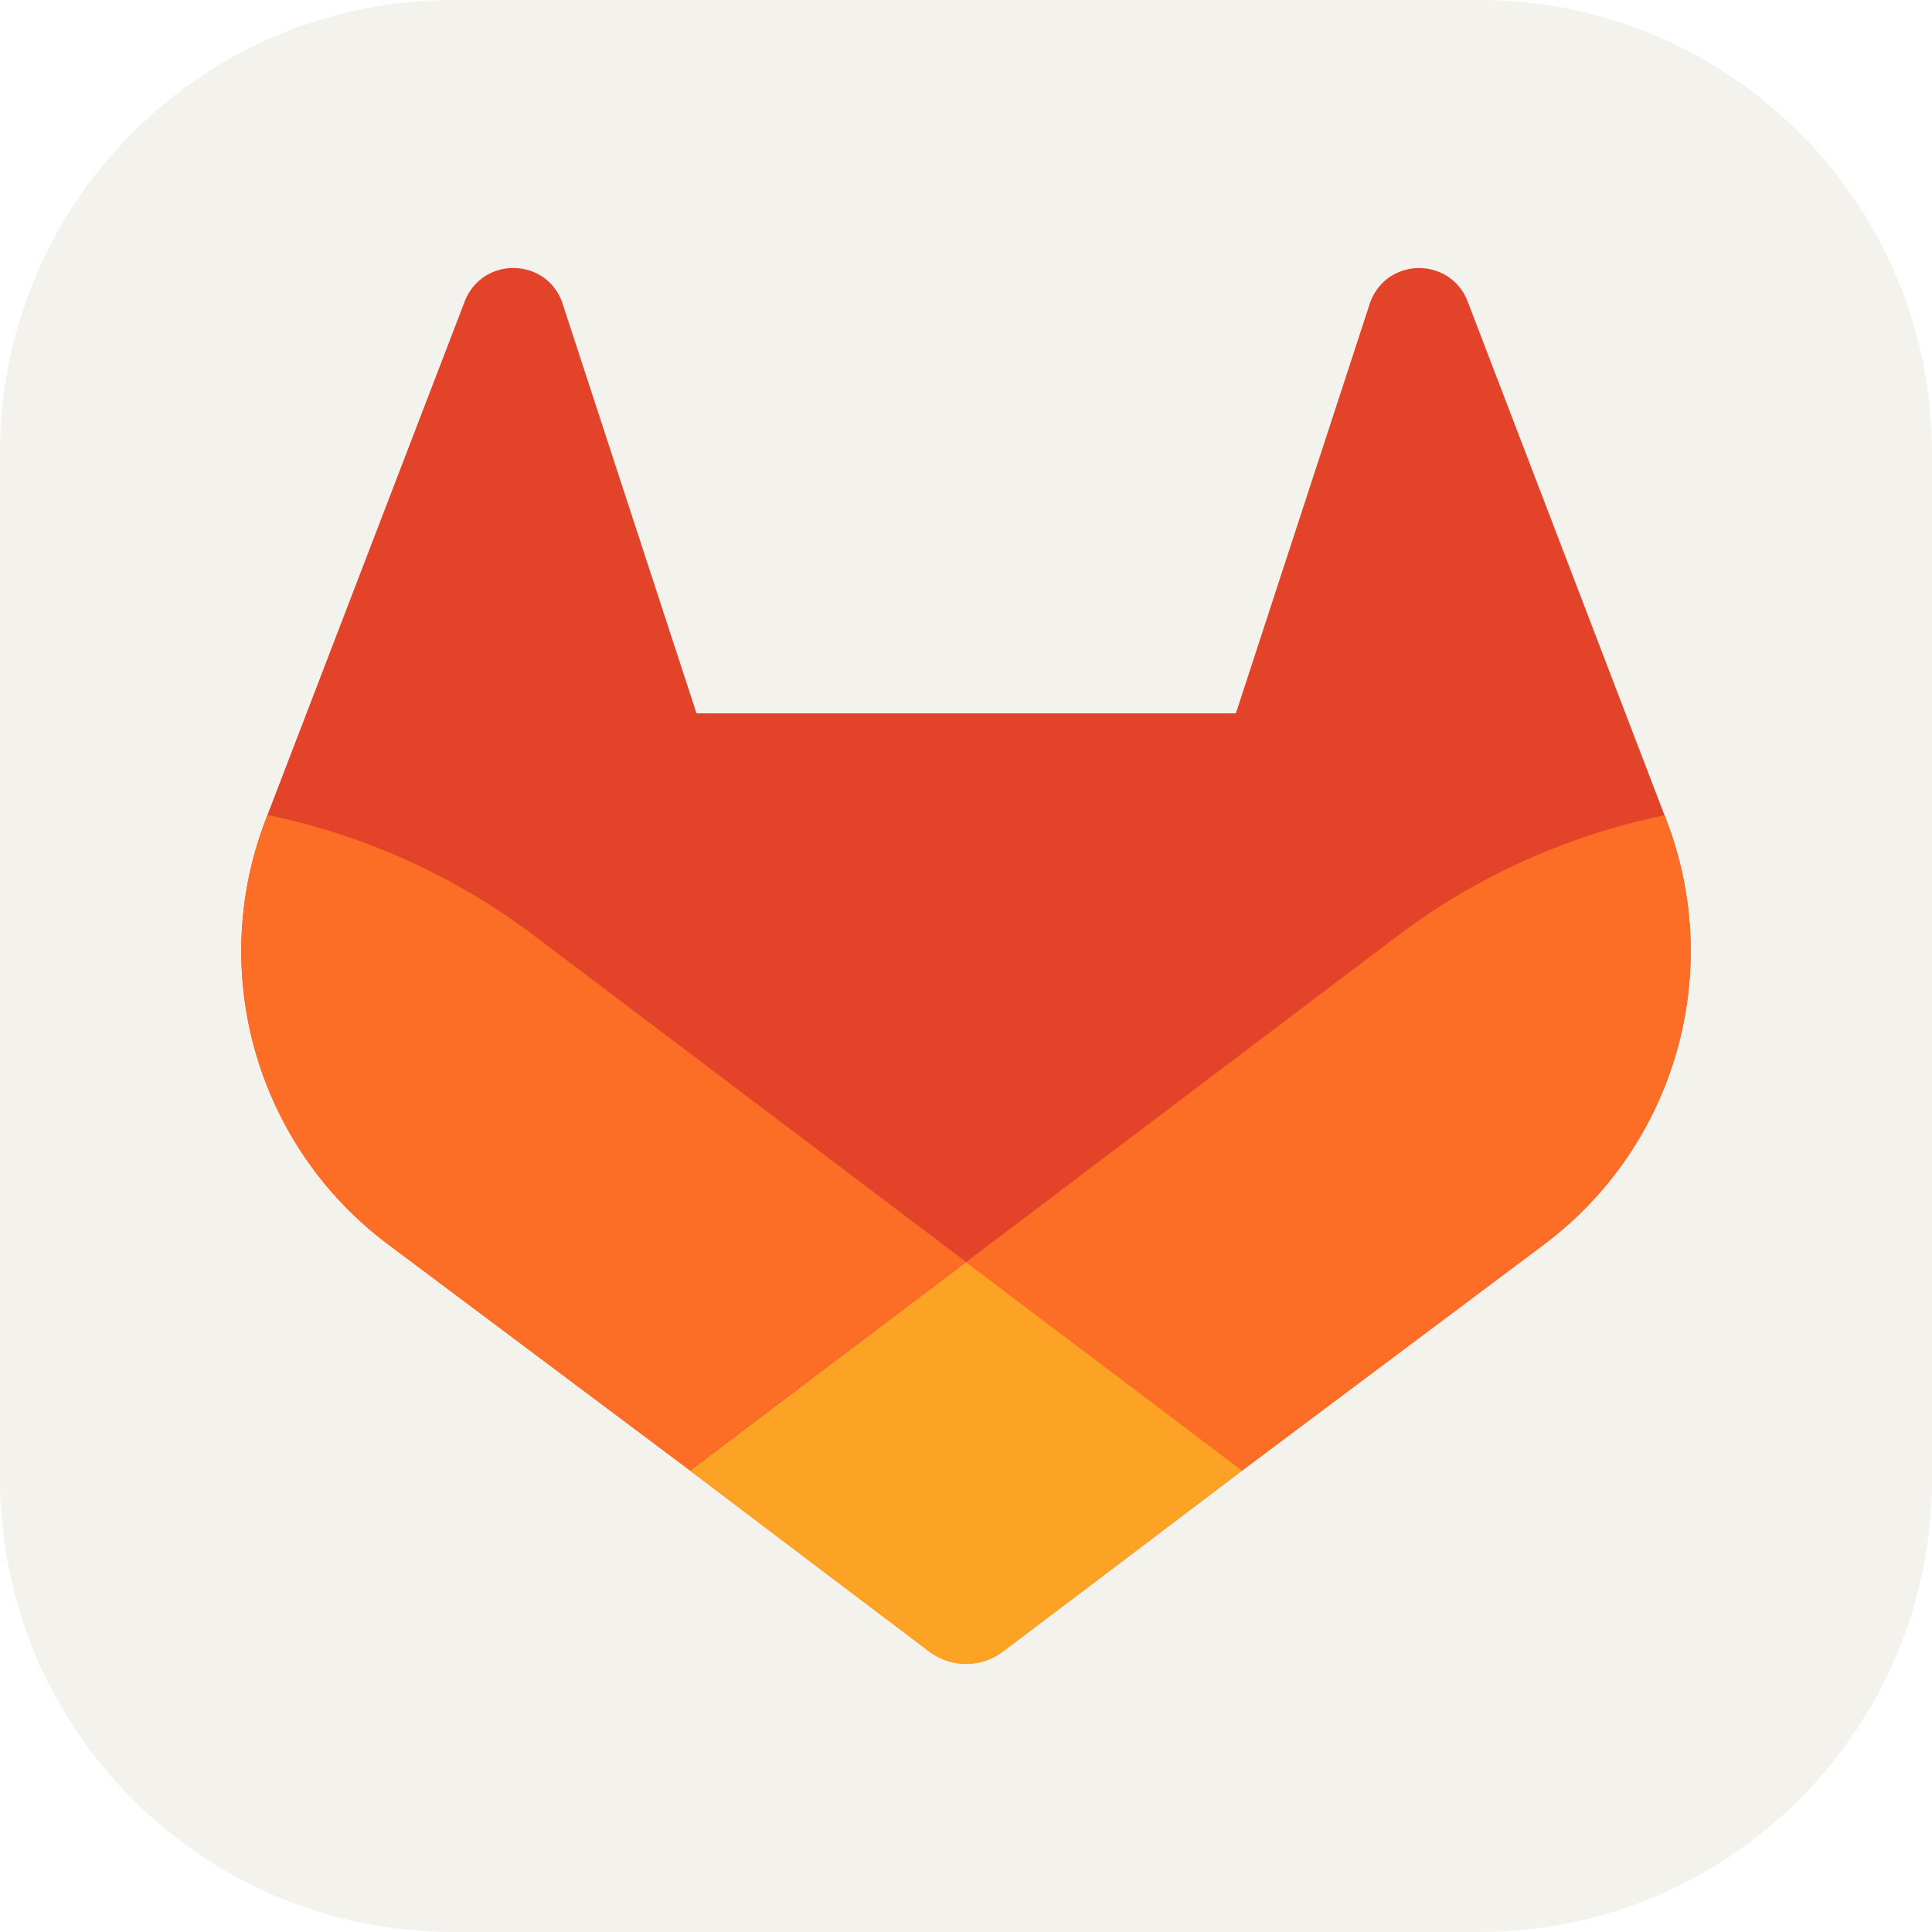
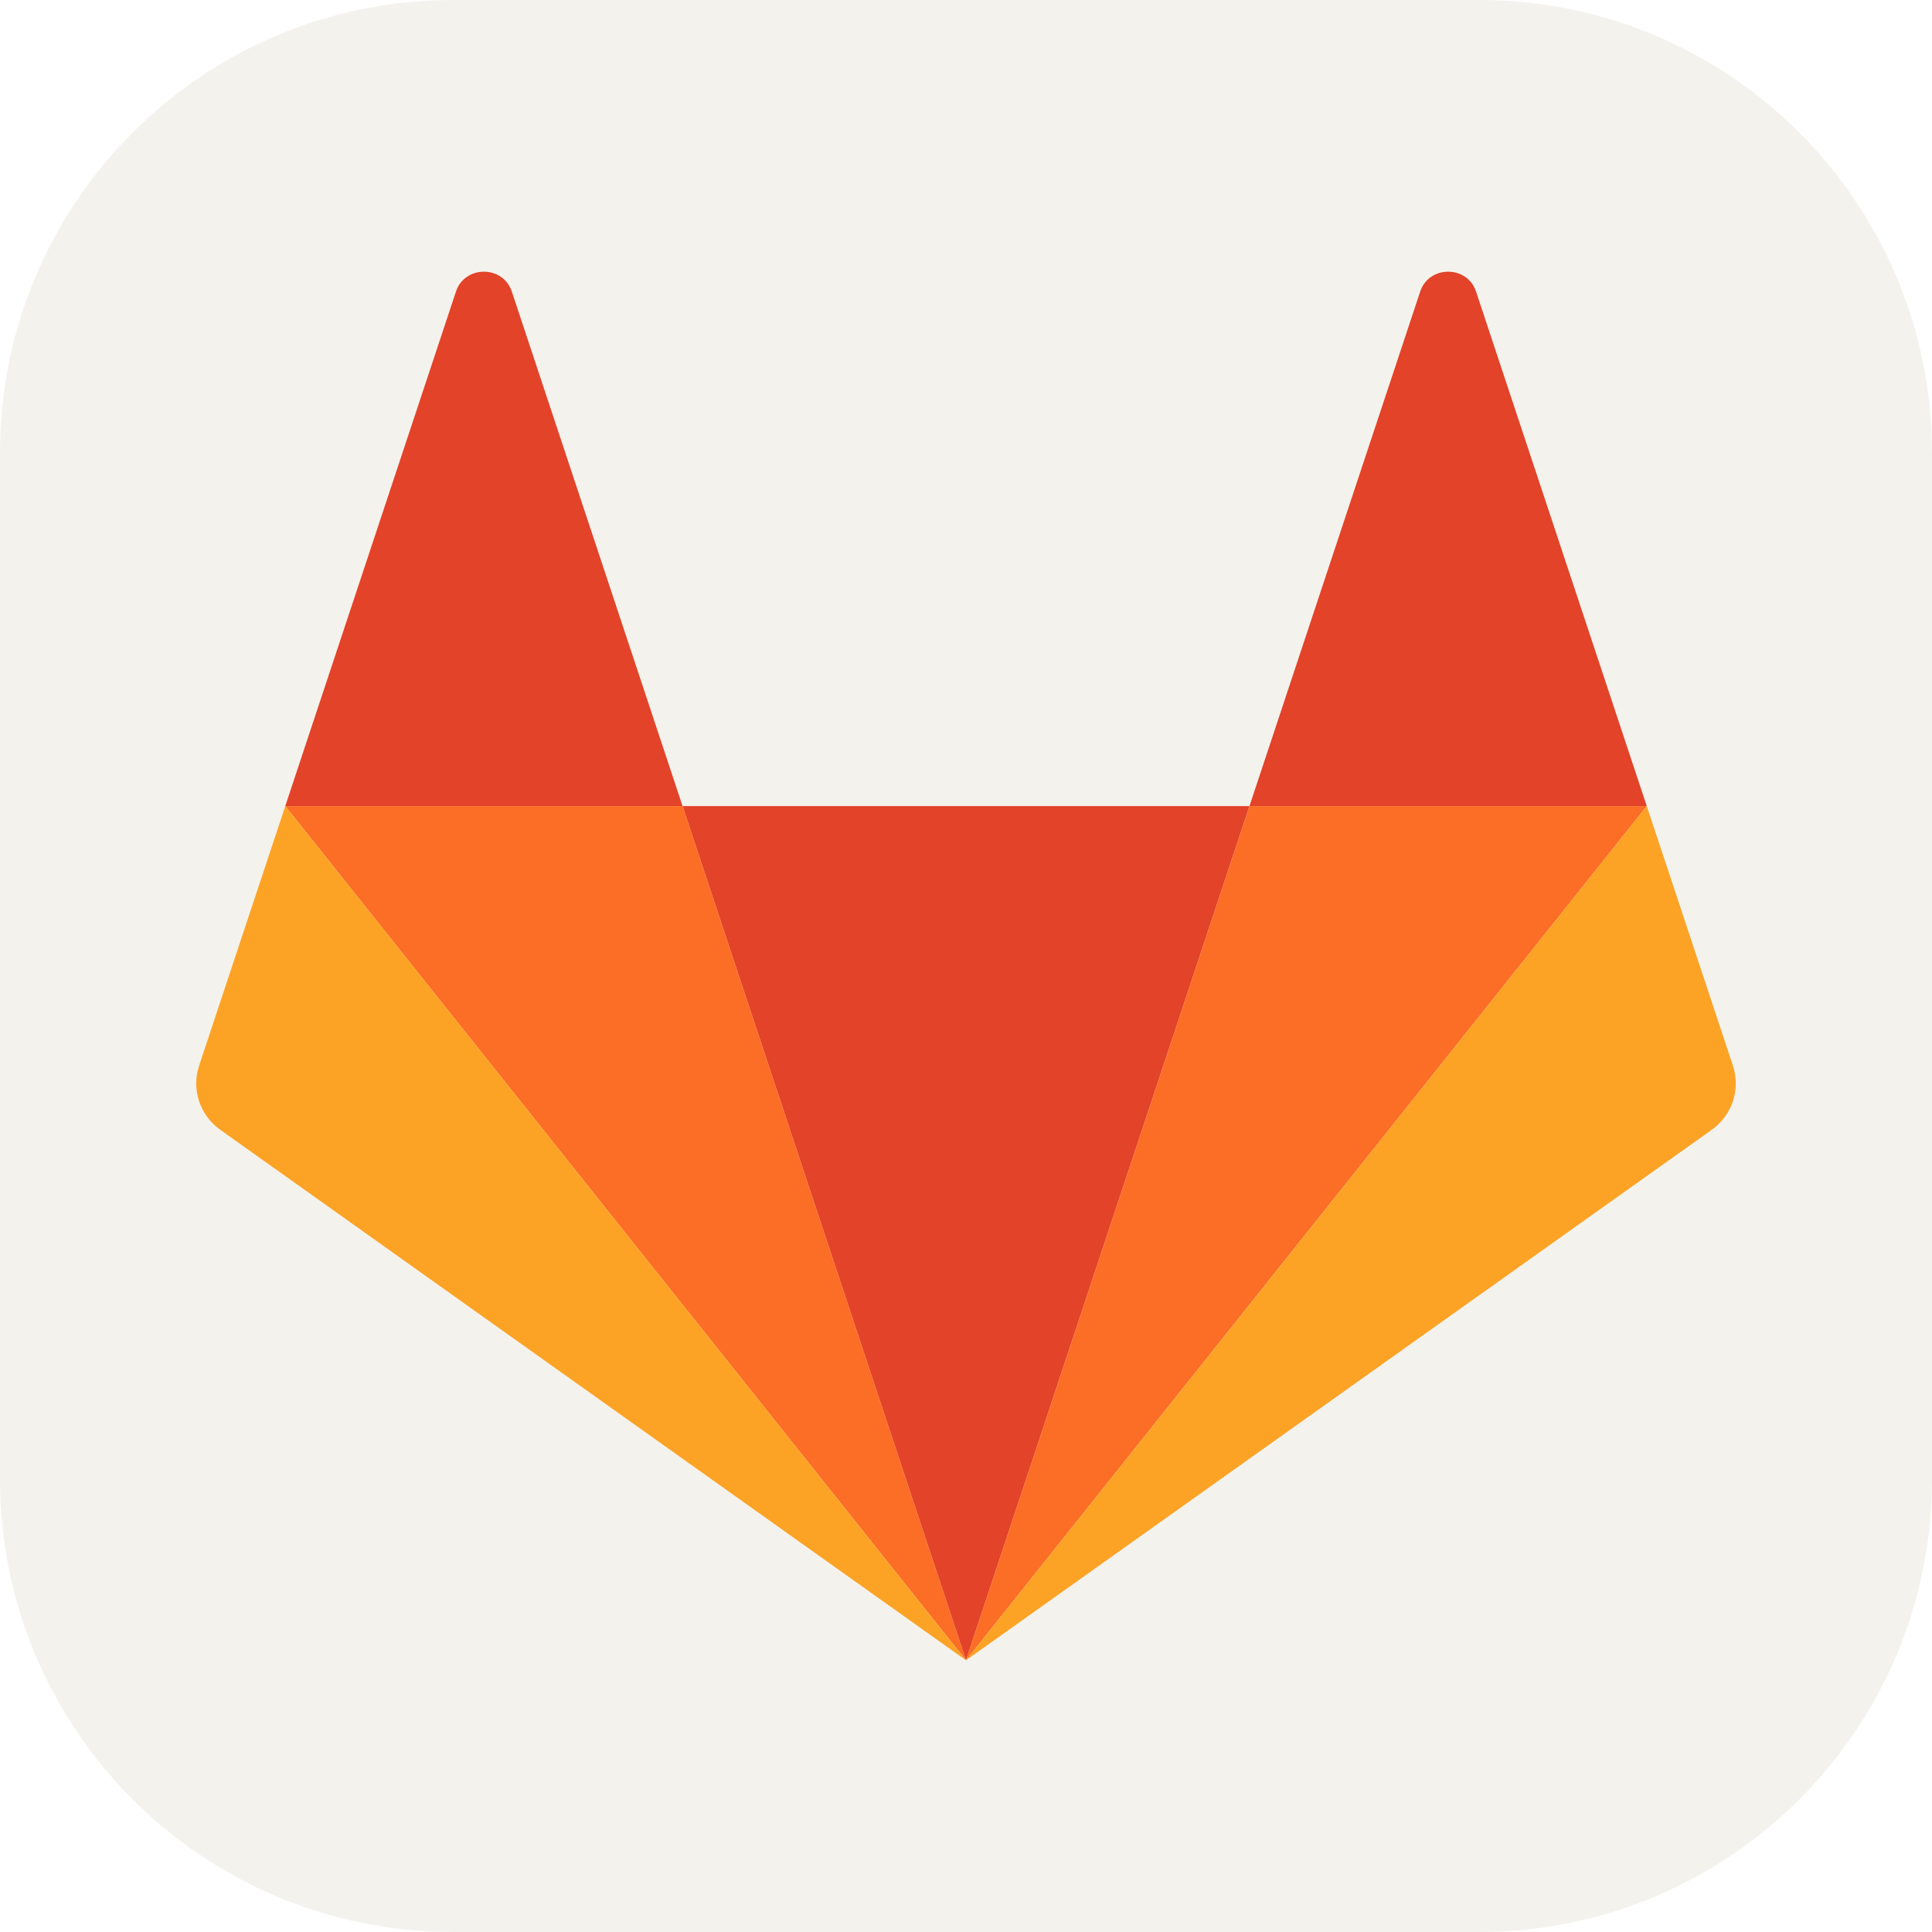
- <svg xmlns="http://www.w3.org/2000/svg" width="256" height="256" viewBox="0 0 256 256" fill="none" version="1.1" id="svg402" xml:space="preserve">
-   <defs id="defs406">
-     <style id="style408">.cls-1{fill:#e24329;}.cls-2{fill:#fc6d26;}.cls-3{fill:#fca326;}</style>
-   </defs>
-   <rect width="256" height="256" rx="60" fill="#F4F2ED" id="rect386" />
-   <g id="LOGO" transform="translate(-62.00001,-62.00997)">
-     <path class="cls-1" d="m 282.83,170.73 -0.27,-0.69 -26.14,-68.22 a 6.81,6.81 0 0 0 -2.69,-3.24 7,7 0 0 0 -8,0.43 7,7 0 0 0 -2.32,3.52 l -17.65,54 h -71.47 l -17.65,-54 a 6.86,6.86 0 0 0 -2.32,-3.53 7,7 0 0 0 -8,-0.43 6.87,6.87 0 0 0 -2.69,3.24 L 97.44,170 l -0.26,0.69 a 48.54,48.54 0 0 0 16.1,56.1 l 0.09,0.07 0.24,0.17 39.82,29.82 19.7,14.91 12,9.06 a 8.07,8.07 0 0 0 9.76,0 l 12,-9.06 19.7,-14.91 40.06,-30 0.1,-0.08 a 48.56,48.56 0 0 0 16.08,-56.04 z" id="path412" />
-     <path class="cls-2" d="m 282.83,170.73 -0.27,-0.69 a 88.3,88.3 0 0 0 -35.15,15.8 L 190,229.25 c 19.55,14.79 36.57,27.64 36.57,27.64 l 40.06,-30 0.1,-0.08 a 48.56,48.56 0 0 0 16.1,-56.08 z" id="path414" />
-     <path class="cls-3" d="m 153.43,256.89 19.7,14.91 12,9.06 a 8.07,8.07 0 0 0 9.76,0 l 12,-9.06 19.7,-14.91 c 0,0 -17.04,-12.89 -36.59,-27.64 -19.55,14.75 -36.57,27.64 -36.57,27.64 z" id="path416" />
-     <path class="cls-2" d="M 132.58,185.84 A 88.19,88.19 0 0 0 97.44,170 l -0.26,0.69 a 48.54,48.54 0 0 0 16.1,56.1 l 0.09,0.07 0.24,0.17 39.82,29.82 c 0,0 17,-12.85 36.57,-27.64 z" id="path418" />
-   </g>
+ <svg xmlns="http://www.w3.org/2000/svg" width="256" height="256" viewBox="0 0 256 256" fill="none">
+   <rect width="256" height="256" rx="60" fill="#F4F2ED" />
+   <path d="M127.999 220.001L165.561 106.809H90.441L127.999 219.997V220.001Z" fill="#E24329" />
+   <path d="M127.999 220.001L90.441 106.809H37.8L127.999 219.997V220.001Z" fill="#FC6D26" />
+   <path d="M37.801 106.806L26.383 141.206C25.34 144.342 26.477 147.78 29.205 149.719L128 220.001L37.801 106.809V106.806Z" fill="#FCA326" />
+   <path d="M37.8 106.805H90.441L67.817 38.63C66.653 35.123 61.582 35.123 60.42 38.63L37.8 106.808V106.805Z" fill="#E24329" />
+   <path d="M128 220.001L165.562 106.809H218.205L128 219.997V220.001Z" fill="#FC6D26" />
+   <path d="M218.203 106.806L229.619 141.206C230.66 144.342 229.519 147.78 226.795 149.719L128 220.001L218.203 106.809V106.806Z" fill="#FCA326" />
+   <path d="M218.202 106.805H165.562L188.184 38.63C189.349 35.124 194.419 35.124 195.581 38.63L218.205 106.808L218.202 106.805Z" fill="#E24329" />
</svg>
